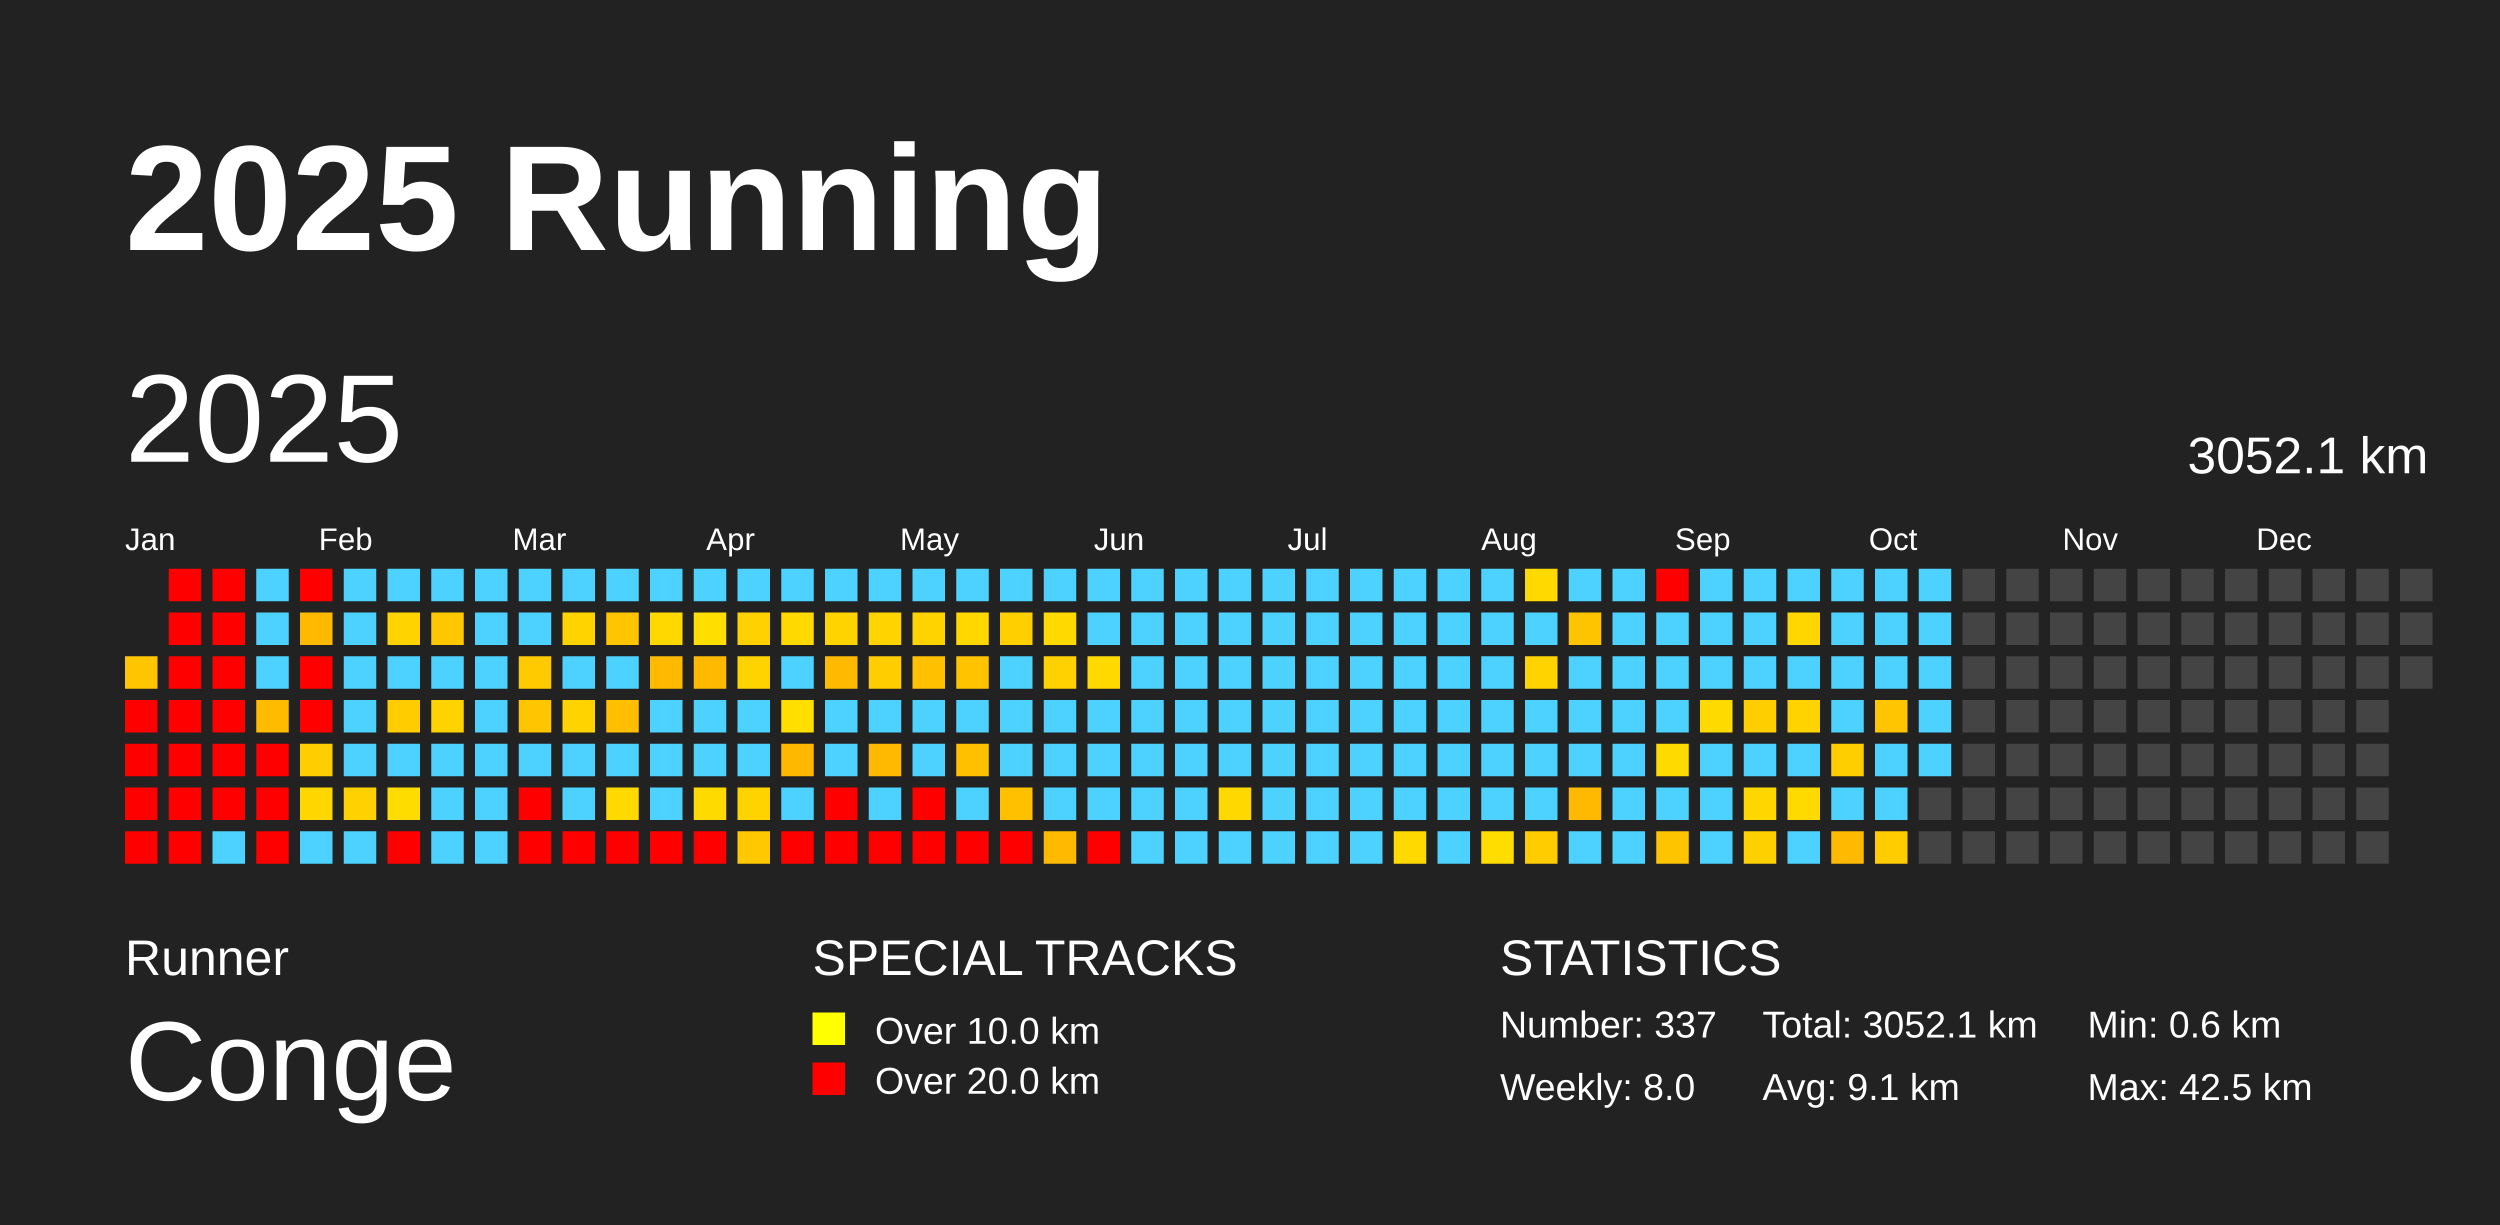
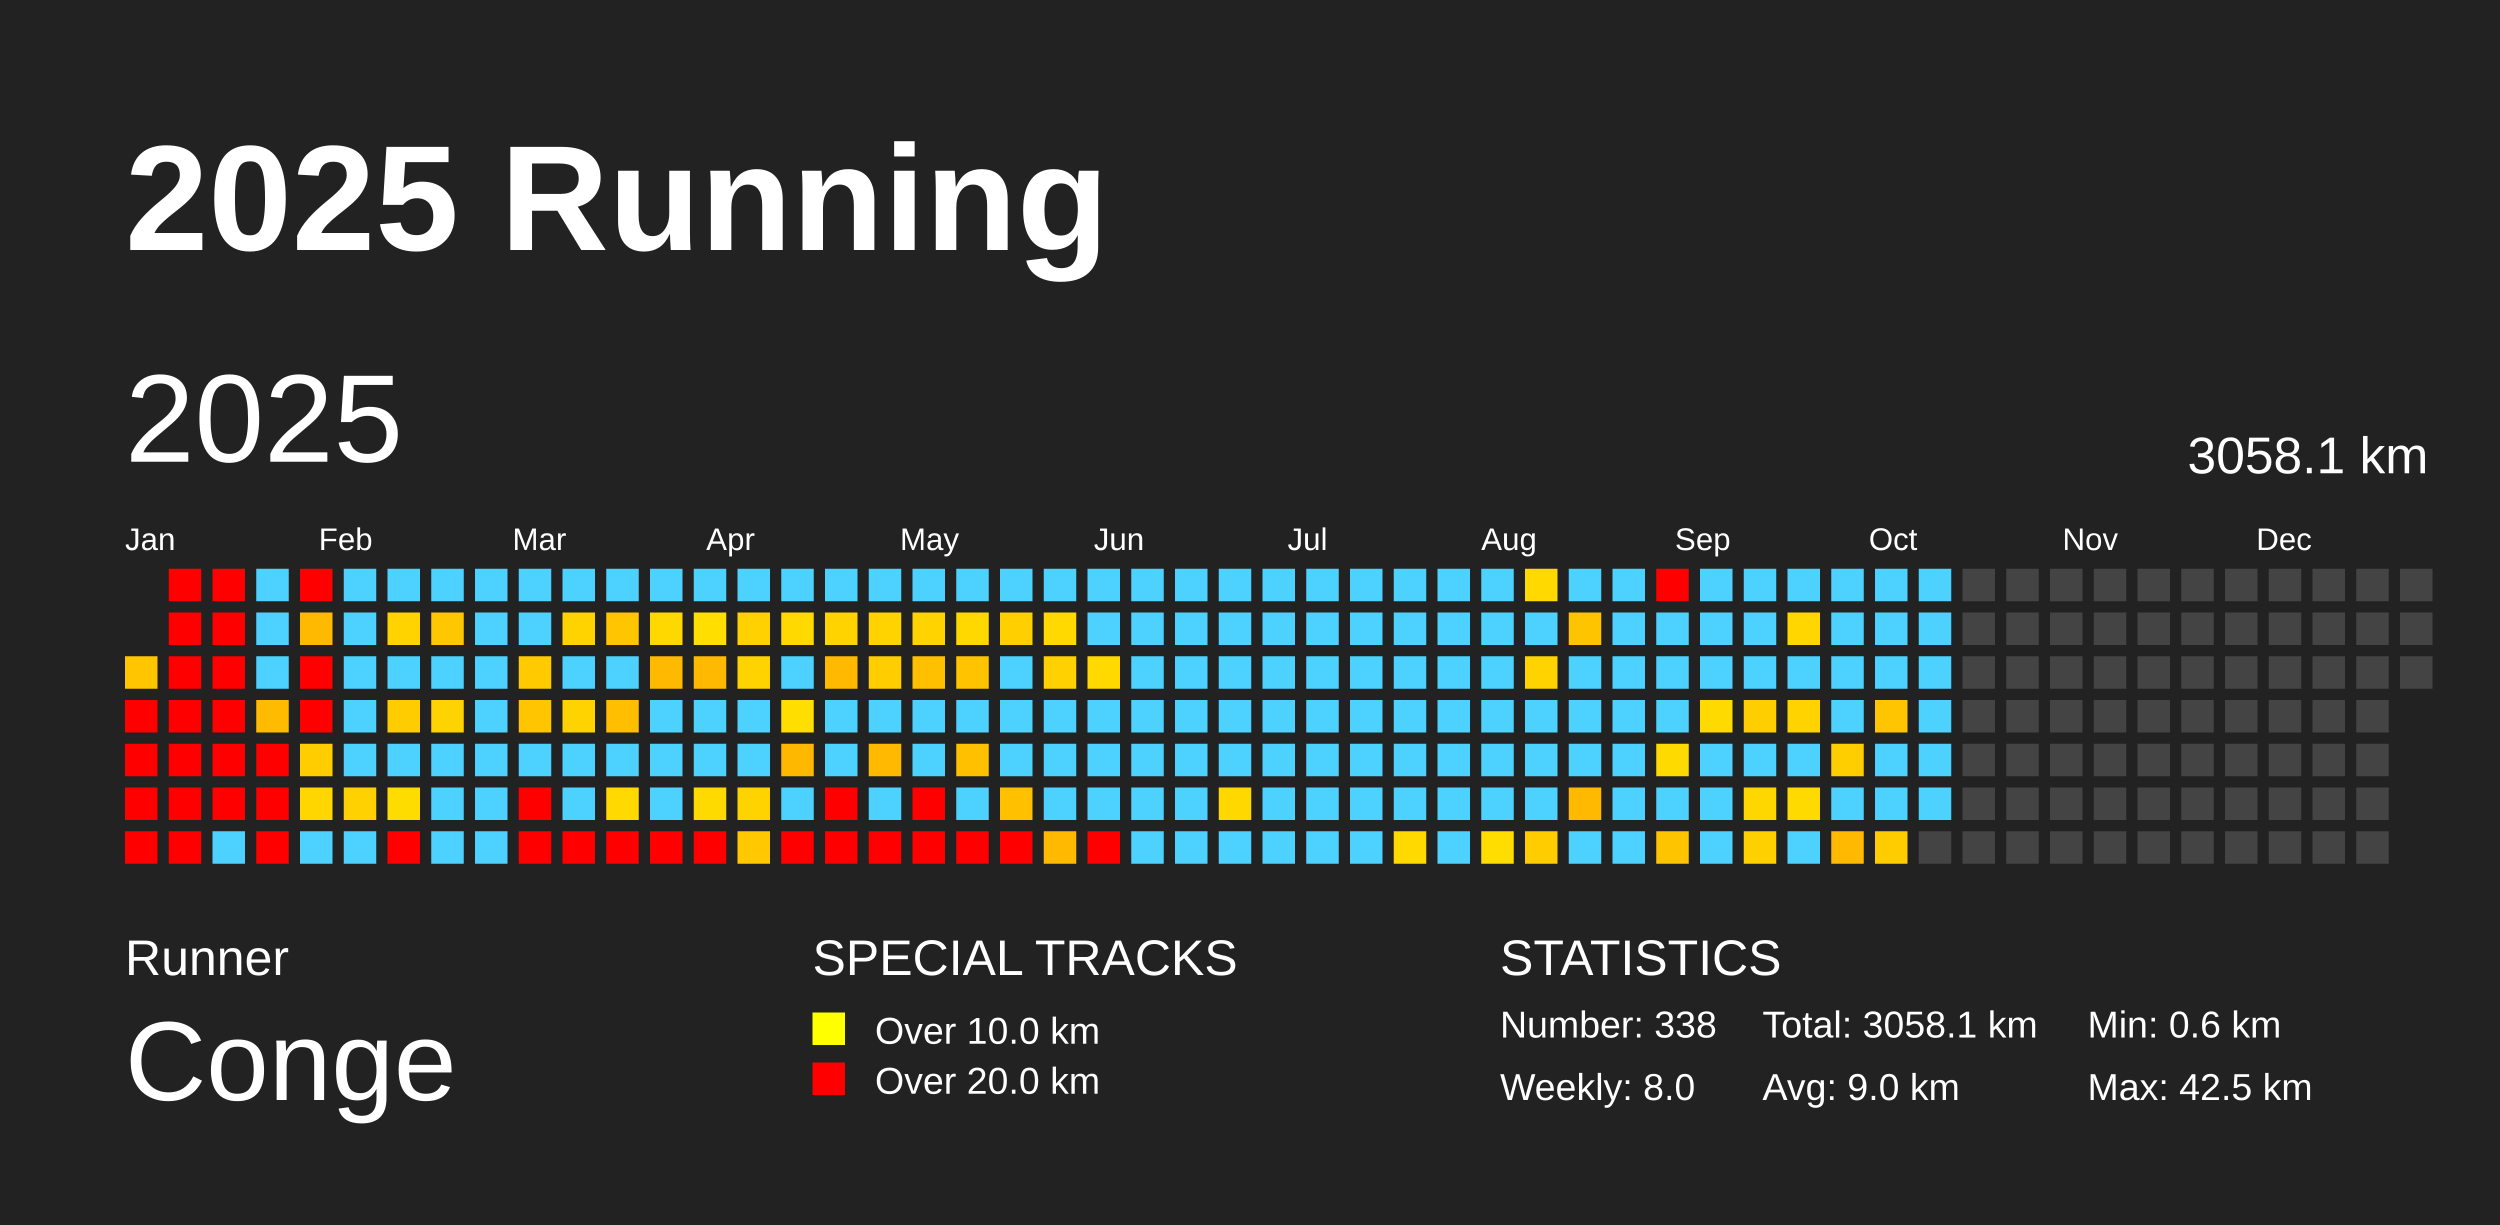
<svg xmlns="http://www.w3.org/2000/svg" baseProfile="full" height="98mm" version="1.1" viewBox="0,0,200,98" width="200mm">
  <defs />
  <rect fill="#222222" height="98" width="200" x="0" y="0" />
  <text fill="#FFFFFF" style="font-size:12px; font-family:Arial; font-weight:bold;" x="10" y="20">2025 Running</text>
  <text fill="#FFFFFF" style="font-size:4px; font-family:Arial" x="10" y="78">Runner</text>
  <text fill="#FFFFFF" style="font-size:9px; font-family:Arial" x="10" y="88">Conge</text>
  <text fill="#FFFFFF" style="font-size:4px; font-family:Arial" x="65" y="78">SPECIAL TRACKS</text>
  <rect fill="yellow" height="2.6" width="2.6" x="65" y="81" />
  <text fill="#FFFFFF" style="font-size:3px; font-family:Arial" x="70" y="83.5">Over 10.0 km</text>
  <rect fill="red" height="2.6" width="2.6" x="65" y="85" />
  <text fill="#FFFFFF" style="font-size:3px; font-family:Arial" x="70" y="87.5">Over 20.0 km</text>
  <text fill="#FFFFFF" style="font-size:4px; font-family:Arial" x="120" y="78">STATISTICS</text>
-   <text fill="#FFFFFF" style="font-size:3px; font-family:Arial" x="120" y="83">Number: 337</text>
+   <text fill="#FFFFFF" style="font-size:3px; font-family:Arial" x="120" y="83">Number: 338</text>
  <text fill="#FFFFFF" style="font-size:3px; font-family:Arial" x="120" y="88">Weekly: 8.0</text>
-   <text fill="#FFFFFF" style="font-size:3px; font-family:Arial" x="141" y="83">Total: 3052.1 km</text>
-   <text fill="#FFFFFF" style="font-size:3px; font-family:Arial" x="141" y="88">Avg: 9.1 km</text>
+   <text fill="#FFFFFF" style="font-size:3px; font-family:Arial" x="141" y="83">Total: 3058.1 km</text>
+   <text fill="#FFFFFF" style="font-size:3px; font-family:Arial" x="141" y="88">Avg: 9.0 km</text>
  <text fill="#FFFFFF" style="font-size:3px; font-family:Arial" x="167" y="83">Min: 0.6 km</text>
  <text fill="#FFFFFF" style="font-size:3px; font-family:Arial" x="167" y="88">Max: 42.5 km</text>
  <text dominant-baseline="hanging" fill="#FFFFFF" style="font-size:10.0px; font-family:Arial;" x="10" y="30">2025</text>
-   <text dominant-baseline="hanging" fill="#FFFFFF" style="font-size:4.125px; font-family:Arial;" x="175" y="35">3052.1 km</text>
+   <text dominant-baseline="hanging" fill="#FFFFFF" style="font-size:4.125px; font-family:Arial;" x="175" y="35">3058.1 km</text>
  <text fill="#FFFFFF" style="font-size:2.5px; font-family:Arial" x="10.0" y="44">Jan</text>
  <text fill="#FFFFFF" style="font-size:2.5px; font-family:Arial" x="25.5" y="44">Feb</text>
  <text fill="#FFFFFF" style="font-size:2.5px; font-family:Arial" x="41.0" y="44">Mar</text>
  <text fill="#FFFFFF" style="font-size:2.5px; font-family:Arial" x="56.5" y="44">Apr</text>
  <text fill="#FFFFFF" style="font-size:2.5px; font-family:Arial" x="72.0" y="44">May</text>
  <text fill="#FFFFFF" style="font-size:2.5px; font-family:Arial" x="87.5" y="44">Jun</text>
  <text fill="#FFFFFF" style="font-size:2.5px; font-family:Arial" x="103.0" y="44">Jul</text>
  <text fill="#FFFFFF" style="font-size:2.5px; font-family:Arial" x="118.5" y="44">Aug</text>
  <text fill="#FFFFFF" style="font-size:2.5px; font-family:Arial" x="134.0" y="44">Sep</text>
  <text fill="#FFFFFF" style="font-size:2.5px; font-family:Arial" x="149.5" y="44">Oct</text>
  <text fill="#FFFFFF" style="font-size:2.5px; font-family:Arial" x="165.0" y="44">Nov</text>
  <text fill="#FFFFFF" style="font-size:2.5px; font-family:Arial" x="180.5" y="44">Dec</text>
  <rect fill="#ffc600" height="2.6" width="2.6" x="10.0" y="52.5" />
  <rect fill="red" height="2.6" width="2.6" x="10.0" y="56.0" />
  <rect fill="red" height="2.6" width="2.6" x="10.0" y="59.5" />
  <rect fill="red" height="2.6" width="2.6" x="10.0" y="63.0" />
  <rect fill="red" height="2.6" width="2.6" x="10.0" y="66.5" />
  <rect fill="red" height="2.6" width="2.6" x="13.5" y="45.5" />
  <rect fill="red" height="2.6" width="2.6" x="13.5" y="49.0" />
  <rect fill="red" height="2.6" width="2.6" x="13.5" y="52.5" />
  <rect fill="red" height="2.6" width="2.6" x="13.5" y="56.0" />
  <rect fill="red" height="2.6" width="2.6" x="13.5" y="59.5" />
  <rect fill="red" height="2.6" width="2.6" x="13.5" y="63.0" />
  <rect fill="red" height="2.6" width="2.6" x="13.5" y="66.5" />
  <rect fill="red" height="2.6" width="2.6" x="17.0" y="45.5" />
  <rect fill="red" height="2.6" width="2.6" x="17.0" y="49.0" />
  <rect fill="red" height="2.6" width="2.6" x="17.0" y="52.5" />
  <rect fill="red" height="2.6" width="2.6" x="17.0" y="56.0" />
  <rect fill="red" height="2.6" width="2.6" x="17.0" y="59.5" />
  <rect fill="red" height="2.6" width="2.6" x="17.0" y="63.0" />
  <rect fill="#4dd2ff" height="2.6" width="2.6" x="17.0" y="66.5" />
  <rect fill="#4dd2ff" height="2.6" width="2.6" x="20.5" y="45.5" />
  <rect fill="#4dd2ff" height="2.6" width="2.6" x="20.5" y="49.0" />
  <rect fill="#4dd2ff" height="2.6" width="2.6" x="20.5" y="52.5" />
  <rect fill="#ffbb00" height="2.6" width="2.6" x="20.5" y="56.0" />
  <rect fill="red" height="2.6" width="2.6" x="20.5" y="59.5" />
  <rect fill="red" height="2.6" width="2.6" x="20.5" y="63.0" />
  <rect fill="red" height="2.6" width="2.6" x="20.5" y="66.5" />
  <rect fill="red" height="2.6" width="2.6" x="24.0" y="45.5" />
  <rect fill="#ffba00" height="2.6" width="2.6" x="24.0" y="49.0" />
  <rect fill="red" height="2.6" width="2.6" x="24.0" y="52.5" />
  <rect fill="red" height="2.6" width="2.6" x="24.0" y="56.0" />
  <rect fill="#ffcd00" height="2.6" width="2.6" x="24.0" y="59.5" />
  <rect fill="#ffd600" height="2.6" width="2.6" x="24.0" y="63.0" />
  <rect fill="#4dd2ff" height="2.6" width="2.6" x="24.0" y="66.5" />
  <rect fill="#4dd2ff" height="2.6" width="2.6" x="27.5" y="45.5" />
  <rect fill="#4dd2ff" height="2.6" width="2.6" x="27.5" y="49.0" />
  <rect fill="#4dd2ff" height="2.6" width="2.6" x="27.5" y="52.5" />
  <rect fill="#4dd2ff" height="2.6" width="2.6" x="27.5" y="56.0" />
  <rect fill="#4dd2ff" height="2.6" width="2.6" x="27.5" y="59.5" />
  <rect fill="#ffd100" height="2.6" width="2.6" x="27.5" y="63.0" />
  <rect fill="#4dd2ff" height="2.6" width="2.6" x="27.5" y="66.5" />
  <rect fill="#4dd2ff" height="2.6" width="2.6" x="31.0" y="45.5" />
  <rect fill="#ffd300" height="2.6" width="2.6" x="31.0" y="49.0" />
  <rect fill="#4dd2ff" height="2.6" width="2.6" x="31.0" y="52.5" />
  <rect fill="#ffcc00" height="2.6" width="2.6" x="31.0" y="56.0" />
  <rect fill="#4dd2ff" height="2.6" width="2.6" x="31.0" y="59.5" />
  <rect fill="#ffdc00" height="2.6" width="2.6" x="31.0" y="63.0" />
  <rect fill="red" height="2.6" width="2.6" x="31.0" y="66.5" />
  <rect fill="#4dd2ff" height="2.6" width="2.6" x="34.5" y="45.5" />
  <rect fill="#ffc700" height="2.6" width="2.6" x="34.5" y="49.0" />
  <rect fill="#4dd2ff" height="2.6" width="2.6" x="34.5" y="52.5" />
  <rect fill="#ffd300" height="2.6" width="2.6" x="34.5" y="56.0" />
  <rect fill="#4dd2ff" height="2.6" width="2.6" x="34.5" y="59.5" />
  <rect fill="#4dd2ff" height="2.6" width="2.6" x="34.5" y="63.0" />
  <rect fill="#4dd2ff" height="2.6" width="2.6" x="34.5" y="66.5" />
  <rect fill="#4dd2ff" height="2.6" width="2.6" x="38.0" y="45.5" />
  <rect fill="#4dd2ff" height="2.6" width="2.6" x="38.0" y="49.0" />
  <rect fill="#4dd2ff" height="2.6" width="2.6" x="38.0" y="52.5" />
  <rect fill="#4dd2ff" height="2.6" width="2.6" x="38.0" y="56.0" />
  <rect fill="#4dd2ff" height="2.6" width="2.6" x="38.0" y="59.5" />
  <rect fill="#4dd2ff" height="2.6" width="2.6" x="38.0" y="63.0" />
  <rect fill="#4dd2ff" height="2.6" width="2.6" x="38.0" y="66.5" />
  <rect fill="#4dd2ff" height="2.6" width="2.6" x="41.5" y="45.5" />
  <rect fill="#4dd2ff" height="2.6" width="2.6" x="41.5" y="49.0" />
  <rect fill="#ffcb00" height="2.6" width="2.6" x="41.5" y="52.5" />
  <rect fill="#ffc600" height="2.6" width="2.6" x="41.5" y="56.0" />
  <rect fill="#4dd2ff" height="2.6" width="2.6" x="41.5" y="59.5" />
  <rect fill="red" height="2.6" width="2.6" x="41.5" y="63.0" />
  <rect fill="red" height="2.6" width="2.6" x="41.5" y="66.5" />
  <rect fill="#4dd2ff" height="2.6" width="2.6" x="45.0" y="45.5" />
  <rect fill="#ffd300" height="2.6" width="2.6" x="45.0" y="49.0" />
  <rect fill="#4dd2ff" height="2.6" width="2.6" x="45.0" y="52.5" />
  <rect fill="#ffd300" height="2.6" width="2.6" x="45.0" y="56.0" />
  <rect fill="#4dd2ff" height="2.6" width="2.6" x="45.0" y="59.5" />
  <rect fill="#4dd2ff" height="2.6" width="2.6" x="45.0" y="63.0" />
  <rect fill="red" height="2.6" width="2.6" x="45.0" y="66.5" />
  <rect fill="#4dd2ff" height="2.6" width="2.6" x="48.5" y="45.5" />
  <rect fill="#ffc500" height="2.6" width="2.6" x="48.5" y="49.0" />
  <rect fill="#4dd2ff" height="2.6" width="2.6" x="48.5" y="52.5" />
  <rect fill="#ffbe00" height="2.6" width="2.6" x="48.5" y="56.0" />
  <rect fill="#4dd2ff" height="2.6" width="2.6" x="48.5" y="59.5" />
  <rect fill="#ffd900" height="2.6" width="2.6" x="48.5" y="63.0" />
  <rect fill="red" height="2.6" width="2.6" x="48.5" y="66.5" />
  <rect fill="#4dd2ff" height="2.6" width="2.6" x="52.0" y="45.5" />
  <rect fill="#ffd800" height="2.6" width="2.6" x="52.0" y="49.0" />
  <rect fill="#ffba00" height="2.6" width="2.6" x="52.0" y="52.5" />
  <rect fill="#4dd2ff" height="2.6" width="2.6" x="52.0" y="56.0" />
  <rect fill="#4dd2ff" height="2.6" width="2.6" x="52.0" y="59.5" />
  <rect fill="#4dd2ff" height="2.6" width="2.6" x="52.0" y="63.0" />
  <rect fill="red" height="2.6" width="2.6" x="52.0" y="66.5" />
  <rect fill="#4dd2ff" height="2.6" width="2.6" x="55.5" y="45.5" />
  <rect fill="#ffde00" height="2.6" width="2.6" x="55.5" y="49.0" />
  <rect fill="#ffba00" height="2.6" width="2.6" x="55.5" y="52.5" />
  <rect fill="#4dd2ff" height="2.6" width="2.6" x="55.5" y="56.0" />
  <rect fill="#4dd2ff" height="2.6" width="2.6" x="55.5" y="59.5" />
  <rect fill="#ffda00" height="2.6" width="2.6" x="55.5" y="63.0" />
  <rect fill="red" height="2.6" width="2.6" x="55.5" y="66.5" />
  <rect fill="#4dd2ff" height="2.6" width="2.6" x="59.0" y="45.5" />
  <rect fill="#ffd100" height="2.6" width="2.6" x="59.0" y="49.0" />
  <rect fill="#ffd300" height="2.6" width="2.6" x="59.0" y="52.5" />
  <rect fill="#4dd2ff" height="2.6" width="2.6" x="59.0" y="56.0" />
  <rect fill="#4dd2ff" height="2.6" width="2.6" x="59.0" y="59.5" />
  <rect fill="#ffd300" height="2.6" width="2.6" x="59.0" y="63.0" />
  <rect fill="#ffc800" height="2.6" width="2.6" x="59.0" y="66.5" />
  <rect fill="#4dd2ff" height="2.6" width="2.6" x="62.5" y="45.5" />
  <rect fill="#ffd900" height="2.6" width="2.6" x="62.5" y="49.0" />
  <rect fill="#4dd2ff" height="2.6" width="2.6" x="62.5" y="52.5" />
  <rect fill="#ffde00" height="2.6" width="2.6" x="62.5" y="56.0" />
  <rect fill="#ffb800" height="2.6" width="2.6" x="62.5" y="59.5" />
  <rect fill="#4dd2ff" height="2.6" width="2.6" x="62.5" y="63.0" />
  <rect fill="red" height="2.6" width="2.6" x="62.5" y="66.5" />
  <rect fill="#4dd2ff" height="2.6" width="2.6" x="66.0" y="45.5" />
  <rect fill="#ffd300" height="2.6" width="2.6" x="66.0" y="49.0" />
  <rect fill="#ffba00" height="2.6" width="2.6" x="66.0" y="52.5" />
  <rect fill="#4dd2ff" height="2.6" width="2.6" x="66.0" y="56.0" />
  <rect fill="#4dd2ff" height="2.6" width="2.6" x="66.0" y="59.5" />
  <rect fill="red" height="2.6" width="2.6" x="66.0" y="63.0" />
  <rect fill="red" height="2.6" width="2.6" x="66.0" y="66.5" />
  <rect fill="#4dd2ff" height="2.6" width="2.6" x="69.5" y="45.5" />
  <rect fill="#ffd300" height="2.6" width="2.6" x="69.5" y="49.0" />
  <rect fill="#ffcd00" height="2.6" width="2.6" x="69.5" y="52.5" />
  <rect fill="#4dd2ff" height="2.6" width="2.6" x="69.5" y="56.0" />
  <rect fill="#ffba00" height="2.6" width="2.6" x="69.5" y="59.5" />
  <rect fill="#4dd2ff" height="2.6" width="2.6" x="69.5" y="63.0" />
  <rect fill="red" height="2.6" width="2.6" x="69.5" y="66.5" />
  <rect fill="#4dd2ff" height="2.6" width="2.6" x="73.0" y="45.5" />
  <rect fill="#ffd300" height="2.6" width="2.6" x="73.0" y="49.0" />
  <rect fill="#ffc000" height="2.6" width="2.6" x="73.0" y="52.5" />
  <rect fill="#4dd2ff" height="2.6" width="2.6" x="73.0" y="56.0" />
  <rect fill="#4dd2ff" height="2.6" width="2.6" x="73.0" y="59.5" />
  <rect fill="red" height="2.6" width="2.6" x="73.0" y="63.0" />
  <rect fill="red" height="2.6" width="2.6" x="73.0" y="66.5" />
  <rect fill="#4dd2ff" height="2.6" width="2.6" x="76.5" y="45.5" />
  <rect fill="#ffd800" height="2.6" width="2.6" x="76.5" y="49.0" />
  <rect fill="#ffc300" height="2.6" width="2.6" x="76.5" y="52.5" />
  <rect fill="#4dd2ff" height="2.6" width="2.6" x="76.5" y="56.0" />
  <rect fill="#ffc000" height="2.6" width="2.6" x="76.5" y="59.5" />
  <rect fill="#4dd2ff" height="2.6" width="2.6" x="76.5" y="63.0" />
  <rect fill="red" height="2.6" width="2.6" x="76.5" y="66.5" />
  <rect fill="#4dd2ff" height="2.6" width="2.6" x="80.0" y="45.5" />
  <rect fill="#ffcf00" height="2.6" width="2.6" x="80.0" y="49.0" />
  <rect fill="#4dd2ff" height="2.6" width="2.6" x="80.0" y="52.5" />
  <rect fill="#4dd2ff" height="2.6" width="2.6" x="80.0" y="56.0" />
  <rect fill="#4dd2ff" height="2.6" width="2.6" x="80.0" y="59.5" />
  <rect fill="#ffc000" height="2.6" width="2.6" x="80.0" y="63.0" />
  <rect fill="red" height="2.6" width="2.6" x="80.0" y="66.5" />
  <rect fill="#4dd2ff" height="2.6" width="2.6" x="83.5" y="45.5" />
  <rect fill="#ffd900" height="2.6" width="2.6" x="83.5" y="49.0" />
  <rect fill="#ffd100" height="2.6" width="2.6" x="83.5" y="52.5" />
  <rect fill="#4dd2ff" height="2.6" width="2.6" x="83.5" y="56.0" />
  <rect fill="#4dd2ff" height="2.6" width="2.6" x="83.5" y="59.5" />
  <rect fill="#4dd2ff" height="2.6" width="2.6" x="83.5" y="63.0" />
  <rect fill="#ffba00" height="2.6" width="2.6" x="83.5" y="66.5" />
  <rect fill="#4dd2ff" height="2.6" width="2.6" x="87.0" y="45.5" />
  <rect fill="#4dd2ff" height="2.6" width="2.6" x="87.0" y="49.0" />
  <rect fill="#ffd900" height="2.6" width="2.6" x="87.0" y="52.5" />
  <rect fill="#4dd2ff" height="2.6" width="2.6" x="87.0" y="56.0" />
  <rect fill="#4dd2ff" height="2.6" width="2.6" x="87.0" y="59.5" />
  <rect fill="#4dd2ff" height="2.6" width="2.6" x="87.0" y="63.0" />
  <rect fill="red" height="2.6" width="2.6" x="87.0" y="66.5" />
  <rect fill="#4dd2ff" height="2.6" width="2.6" x="90.5" y="45.5" />
  <rect fill="#4dd2ff" height="2.6" width="2.6" x="90.5" y="49.0" />
  <rect fill="#4dd2ff" height="2.6" width="2.6" x="90.5" y="52.5" />
  <rect fill="#4dd2ff" height="2.6" width="2.6" x="90.5" y="56.0" />
  <rect fill="#4dd2ff" height="2.6" width="2.6" x="90.5" y="59.5" />
  <rect fill="#4dd2ff" height="2.6" width="2.6" x="90.5" y="63.0" />
  <rect fill="#4dd2ff" height="2.6" width="2.6" x="90.5" y="66.5" />
  <rect fill="#4dd2ff" height="2.6" width="2.6" x="94.0" y="45.5" />
  <rect fill="#4dd2ff" height="2.6" width="2.6" x="94.0" y="49.0" />
  <rect fill="#4dd2ff" height="2.6" width="2.6" x="94.0" y="52.5" />
  <rect fill="#4dd2ff" height="2.6" width="2.6" x="94.0" y="56.0" />
  <rect fill="#4dd2ff" height="2.6" width="2.6" x="94.0" y="59.5" />
  <rect fill="#4dd2ff" height="2.6" width="2.6" x="94.0" y="63.0" />
  <rect fill="#4dd2ff" height="2.6" width="2.6" x="94.0" y="66.5" />
  <rect fill="#4dd2ff" height="2.6" width="2.6" x="97.5" y="45.5" />
  <rect fill="#4dd2ff" height="2.6" width="2.6" x="97.5" y="49.0" />
  <rect fill="#4dd2ff" height="2.6" width="2.6" x="97.5" y="52.5" />
  <rect fill="#4dd2ff" height="2.6" width="2.6" x="97.5" y="56.0" />
  <rect fill="#4dd2ff" height="2.6" width="2.6" x="97.5" y="59.5" />
  <rect fill="#ffd800" height="2.6" width="2.6" x="97.5" y="63.0" />
  <rect fill="#4dd2ff" height="2.6" width="2.6" x="97.5" y="66.5" />
  <rect fill="#4dd2ff" height="2.6" width="2.6" x="101.0" y="45.5" />
  <rect fill="#4dd2ff" height="2.6" width="2.6" x="101.0" y="49.0" />
  <rect fill="#4dd2ff" height="2.6" width="2.6" x="101.0" y="52.5" />
  <rect fill="#4dd2ff" height="2.6" width="2.6" x="101.0" y="56.0" />
  <rect fill="#4dd2ff" height="2.6" width="2.6" x="101.0" y="59.5" />
  <rect fill="#4dd2ff" height="2.6" width="2.6" x="101.0" y="63.0" />
  <rect fill="#4dd2ff" height="2.6" width="2.6" x="101.0" y="66.5" />
  <rect fill="#4dd2ff" height="2.6" width="2.6" x="104.5" y="45.5" />
  <rect fill="#4dd2ff" height="2.6" width="2.6" x="104.5" y="49.0" />
  <rect fill="#4dd2ff" height="2.6" width="2.6" x="104.5" y="52.5" />
  <rect fill="#4dd2ff" height="2.6" width="2.6" x="104.5" y="56.0" />
  <rect fill="#4dd2ff" height="2.6" width="2.6" x="104.5" y="59.5" />
  <rect fill="#4dd2ff" height="2.6" width="2.6" x="104.5" y="63.0" />
  <rect fill="#4dd2ff" height="2.6" width="2.6" x="104.5" y="66.5" />
  <rect fill="#4dd2ff" height="2.6" width="2.6" x="108.0" y="45.5" />
  <rect fill="#4dd2ff" height="2.6" width="2.6" x="108.0" y="49.0" />
  <rect fill="#4dd2ff" height="2.6" width="2.6" x="108.0" y="52.5" />
  <rect fill="#4dd2ff" height="2.6" width="2.6" x="108.0" y="56.0" />
  <rect fill="#4dd2ff" height="2.6" width="2.6" x="108.0" y="59.5" />
  <rect fill="#4dd2ff" height="2.6" width="2.6" x="108.0" y="63.0" />
  <rect fill="#4dd2ff" height="2.6" width="2.6" x="108.0" y="66.5" />
  <rect fill="#4dd2ff" height="2.6" width="2.6" x="111.5" y="45.5" />
  <rect fill="#4dd2ff" height="2.6" width="2.6" x="111.5" y="49.0" />
  <rect fill="#4dd2ff" height="2.6" width="2.6" x="111.5" y="52.5" />
  <rect fill="#4dd2ff" height="2.6" width="2.6" x="111.5" y="56.0" />
  <rect fill="#4dd2ff" height="2.6" width="2.6" x="111.5" y="59.5" />
  <rect fill="#4dd2ff" height="2.6" width="2.6" x="111.5" y="63.0" />
  <rect fill="#ffd900" height="2.6" width="2.6" x="111.5" y="66.5" />
  <rect fill="#4dd2ff" height="2.6" width="2.6" x="115.0" y="45.5" />
  <rect fill="#4dd2ff" height="2.6" width="2.6" x="115.0" y="49.0" />
  <rect fill="#4dd2ff" height="2.6" width="2.6" x="115.0" y="52.5" />
  <rect fill="#4dd2ff" height="2.6" width="2.6" x="115.0" y="56.0" />
  <rect fill="#4dd2ff" height="2.6" width="2.6" x="115.0" y="59.5" />
  <rect fill="#4dd2ff" height="2.6" width="2.6" x="115.0" y="63.0" />
  <rect fill="#4dd2ff" height="2.6" width="2.6" x="115.0" y="66.5" />
  <rect fill="#4dd2ff" height="2.6" width="2.6" x="118.5" y="45.5" />
  <rect fill="#4dd2ff" height="2.6" width="2.6" x="118.5" y="49.0" />
  <rect fill="#4dd2ff" height="2.6" width="2.6" x="118.5" y="52.5" />
  <rect fill="#4dd2ff" height="2.6" width="2.6" x="118.5" y="56.0" />
  <rect fill="#4dd2ff" height="2.6" width="2.6" x="118.5" y="59.5" />
  <rect fill="#4dd2ff" height="2.6" width="2.6" x="118.5" y="63.0" />
  <rect fill="#ffdd00" height="2.6" width="2.6" x="118.5" y="66.5" />
  <rect fill="#ffd900" height="2.6" width="2.6" x="122.0" y="45.5" />
  <rect fill="#4dd2ff" height="2.6" width="2.6" x="122.0" y="49.0" />
  <rect fill="#ffd300" height="2.6" width="2.6" x="122.0" y="52.5" />
  <rect fill="#4dd2ff" height="2.6" width="2.6" x="122.0" y="56.0" />
  <rect fill="#4dd2ff" height="2.6" width="2.6" x="122.0" y="59.5" />
  <rect fill="#4dd2ff" height="2.6" width="2.6" x="122.0" y="63.0" />
  <rect fill="#ffcc00" height="2.6" width="2.6" x="122.0" y="66.5" />
  <rect fill="#4dd2ff" height="2.6" width="2.6" x="125.5" y="45.5" />
  <rect fill="#ffc400" height="2.6" width="2.6" x="125.5" y="49.0" />
  <rect fill="#4dd2ff" height="2.6" width="2.6" x="125.5" y="52.5" />
  <rect fill="#4dd2ff" height="2.6" width="2.6" x="125.5" y="56.0" />
  <rect fill="#4dd2ff" height="2.6" width="2.6" x="125.5" y="59.5" />
  <rect fill="#ffb900" height="2.6" width="2.6" x="125.5" y="63.0" />
  <rect fill="#4dd2ff" height="2.6" width="2.6" x="125.5" y="66.5" />
  <rect fill="#4dd2ff" height="2.6" width="2.6" x="129.0" y="45.5" />
  <rect fill="#4dd2ff" height="2.6" width="2.6" x="129.0" y="49.0" />
  <rect fill="#4dd2ff" height="2.6" width="2.6" x="129.0" y="52.5" />
  <rect fill="#4dd2ff" height="2.6" width="2.6" x="129.0" y="56.0" />
  <rect fill="#4dd2ff" height="2.6" width="2.6" x="129.0" y="59.5" />
  <rect fill="#4dd2ff" height="2.6" width="2.6" x="129.0" y="63.0" />
  <rect fill="#4dd2ff" height="2.6" width="2.6" x="129.0" y="66.5" />
  <rect fill="red" height="2.6" width="2.6" x="132.5" y="45.5" />
  <rect fill="#4dd2ff" height="2.6" width="2.6" x="132.5" y="49.0" />
  <rect fill="#4dd2ff" height="2.6" width="2.6" x="132.5" y="52.5" />
  <rect fill="#4dd2ff" height="2.6" width="2.6" x="132.5" y="56.0" />
  <rect fill="#ffda00" height="2.6" width="2.6" x="132.5" y="59.5" />
  <rect fill="#4dd2ff" height="2.6" width="2.6" x="132.5" y="63.0" />
  <rect fill="#ffc400" height="2.6" width="2.6" x="132.5" y="66.5" />
  <rect fill="#4dd2ff" height="2.6" width="2.6" x="136.0" y="45.5" />
  <rect fill="#4dd2ff" height="2.6" width="2.6" x="136.0" y="49.0" />
  <rect fill="#4dd2ff" height="2.6" width="2.6" x="136.0" y="52.5" />
  <rect fill="#ffda00" height="2.6" width="2.6" x="136.0" y="56.0" />
  <rect fill="#4dd2ff" height="2.6" width="2.6" x="136.0" y="59.5" />
  <rect fill="#4dd2ff" height="2.6" width="2.6" x="136.0" y="63.0" />
  <rect fill="#4dd2ff" height="2.6" width="2.6" x="136.0" y="66.5" />
  <rect fill="#4dd2ff" height="2.6" width="2.6" x="139.5" y="45.5" />
  <rect fill="#4dd2ff" height="2.6" width="2.6" x="139.5" y="49.0" />
  <rect fill="#4dd2ff" height="2.6" width="2.6" x="139.5" y="52.5" />
  <rect fill="#ffce00" height="2.6" width="2.6" x="139.5" y="56.0" />
  <rect fill="#4dd2ff" height="2.6" width="2.6" x="139.5" y="59.5" />
  <rect fill="#ffd700" height="2.6" width="2.6" x="139.5" y="63.0" />
  <rect fill="#ffd000" height="2.6" width="2.6" x="139.5" y="66.5" />
  <rect fill="#4dd2ff" height="2.6" width="2.6" x="143.0" y="45.5" />
  <rect fill="#ffd600" height="2.6" width="2.6" x="143.0" y="49.0" />
  <rect fill="#4dd2ff" height="2.6" width="2.6" x="143.0" y="52.5" />
  <rect fill="#ffd300" height="2.6" width="2.6" x="143.0" y="56.0" />
  <rect fill="#4dd2ff" height="2.6" width="2.6" x="143.0" y="59.5" />
  <rect fill="#ffda00" height="2.6" width="2.6" x="143.0" y="63.0" />
  <rect fill="#4dd2ff" height="2.6" width="2.6" x="143.0" y="66.5" />
  <rect fill="#4dd2ff" height="2.6" width="2.6" x="146.5" y="45.5" />
  <rect fill="#4dd2ff" height="2.6" width="2.6" x="146.5" y="49.0" />
  <rect fill="#4dd2ff" height="2.6" width="2.6" x="146.5" y="52.5" />
  <rect fill="#4dd2ff" height="2.6" width="2.6" x="146.5" y="56.0" />
  <rect fill="#ffce00" height="2.6" width="2.6" x="146.5" y="59.5" />
  <rect fill="#4dd2ff" height="2.6" width="2.6" x="146.5" y="63.0" />
  <rect fill="#ffb900" height="2.6" width="2.6" x="146.5" y="66.5" />
  <rect fill="#4dd2ff" height="2.6" width="2.6" x="150.0" y="45.5" />
  <rect fill="#4dd2ff" height="2.6" width="2.6" x="150.0" y="49.0" />
  <rect fill="#4dd2ff" height="2.6" width="2.6" x="150.0" y="52.5" />
  <rect fill="#ffc500" height="2.6" width="2.6" x="150.0" y="56.0" />
  <rect fill="#4dd2ff" height="2.6" width="2.6" x="150.0" y="59.5" />
  <rect fill="#4dd2ff" height="2.6" width="2.6" x="150.0" y="63.0" />
  <rect fill="#ffcc00" height="2.6" width="2.6" x="150.0" y="66.5" />
  <rect fill="#4dd2ff" height="2.6" width="2.6" x="153.5" y="45.5" />
  <rect fill="#4dd2ff" height="2.6" width="2.6" x="153.5" y="49.0" />
  <rect fill="#4dd2ff" height="2.6" width="2.6" x="153.5" y="52.5" />
  <rect fill="#4dd2ff" height="2.6" width="2.6" x="153.5" y="56.0" />
  <rect fill="#4dd2ff" height="2.6" width="2.6" x="153.5" y="59.5" />
-   <rect fill="#444444" height="2.6" width="2.6" x="153.5" y="63.0" />
+   <rect fill="#4dd2ff" height="2.6" width="2.6" x="153.5" y="63.0" />
  <rect fill="#444444" height="2.6" width="2.6" x="153.5" y="66.5" />
  <rect fill="#444444" height="2.6" width="2.6" x="157.0" y="45.5" />
  <rect fill="#444444" height="2.6" width="2.6" x="157.0" y="49.0" />
  <rect fill="#444444" height="2.6" width="2.6" x="157.0" y="52.5" />
  <rect fill="#444444" height="2.6" width="2.6" x="157.0" y="56.0" />
  <rect fill="#444444" height="2.6" width="2.6" x="157.0" y="59.5" />
  <rect fill="#444444" height="2.6" width="2.6" x="157.0" y="63.0" />
  <rect fill="#444444" height="2.6" width="2.6" x="157.0" y="66.5" />
  <rect fill="#444444" height="2.6" width="2.6" x="160.5" y="45.5" />
  <rect fill="#444444" height="2.6" width="2.6" x="160.5" y="49.0" />
  <rect fill="#444444" height="2.6" width="2.6" x="160.5" y="52.5" />
  <rect fill="#444444" height="2.6" width="2.6" x="160.5" y="56.0" />
  <rect fill="#444444" height="2.6" width="2.6" x="160.5" y="59.5" />
  <rect fill="#444444" height="2.6" width="2.6" x="160.5" y="63.0" />
  <rect fill="#444444" height="2.6" width="2.6" x="160.5" y="66.5" />
  <rect fill="#444444" height="2.6" width="2.6" x="164.0" y="45.5" />
  <rect fill="#444444" height="2.6" width="2.6" x="164.0" y="49.0" />
  <rect fill="#444444" height="2.6" width="2.6" x="164.0" y="52.5" />
  <rect fill="#444444" height="2.6" width="2.6" x="164.0" y="56.0" />
  <rect fill="#444444" height="2.6" width="2.6" x="164.0" y="59.5" />
  <rect fill="#444444" height="2.6" width="2.6" x="164.0" y="63.0" />
  <rect fill="#444444" height="2.6" width="2.6" x="164.0" y="66.5" />
  <rect fill="#444444" height="2.6" width="2.6" x="167.5" y="45.5" />
  <rect fill="#444444" height="2.6" width="2.6" x="167.5" y="49.0" />
  <rect fill="#444444" height="2.6" width="2.6" x="167.5" y="52.5" />
  <rect fill="#444444" height="2.6" width="2.6" x="167.5" y="56.0" />
  <rect fill="#444444" height="2.6" width="2.6" x="167.5" y="59.5" />
  <rect fill="#444444" height="2.6" width="2.6" x="167.5" y="63.0" />
  <rect fill="#444444" height="2.6" width="2.6" x="167.5" y="66.5" />
  <rect fill="#444444" height="2.6" width="2.6" x="171.0" y="45.5" />
  <rect fill="#444444" height="2.6" width="2.6" x="171.0" y="49.0" />
  <rect fill="#444444" height="2.6" width="2.6" x="171.0" y="52.5" />
  <rect fill="#444444" height="2.6" width="2.6" x="171.0" y="56.0" />
  <rect fill="#444444" height="2.6" width="2.6" x="171.0" y="59.5" />
  <rect fill="#444444" height="2.6" width="2.6" x="171.0" y="63.0" />
  <rect fill="#444444" height="2.6" width="2.6" x="171.0" y="66.5" />
  <rect fill="#444444" height="2.6" width="2.6" x="174.5" y="45.5" />
  <rect fill="#444444" height="2.6" width="2.6" x="174.5" y="49.0" />
  <rect fill="#444444" height="2.6" width="2.6" x="174.5" y="52.5" />
  <rect fill="#444444" height="2.6" width="2.6" x="174.5" y="56.0" />
  <rect fill="#444444" height="2.6" width="2.6" x="174.5" y="59.5" />
  <rect fill="#444444" height="2.6" width="2.6" x="174.5" y="63.0" />
  <rect fill="#444444" height="2.6" width="2.6" x="174.5" y="66.5" />
  <rect fill="#444444" height="2.6" width="2.6" x="178.0" y="45.5" />
  <rect fill="#444444" height="2.6" width="2.6" x="178.0" y="49.0" />
  <rect fill="#444444" height="2.6" width="2.6" x="178.0" y="52.5" />
  <rect fill="#444444" height="2.6" width="2.6" x="178.0" y="56.0" />
  <rect fill="#444444" height="2.6" width="2.6" x="178.0" y="59.5" />
  <rect fill="#444444" height="2.6" width="2.6" x="178.0" y="63.0" />
  <rect fill="#444444" height="2.6" width="2.6" x="178.0" y="66.5" />
  <rect fill="#444444" height="2.6" width="2.6" x="181.5" y="45.5" />
  <rect fill="#444444" height="2.6" width="2.6" x="181.5" y="49.0" />
  <rect fill="#444444" height="2.6" width="2.6" x="181.5" y="52.5" />
  <rect fill="#444444" height="2.6" width="2.6" x="181.5" y="56.0" />
  <rect fill="#444444" height="2.6" width="2.6" x="181.5" y="59.5" />
  <rect fill="#444444" height="2.6" width="2.6" x="181.5" y="63.0" />
  <rect fill="#444444" height="2.6" width="2.6" x="181.5" y="66.5" />
  <rect fill="#444444" height="2.6" width="2.6" x="185.0" y="45.5" />
  <rect fill="#444444" height="2.6" width="2.6" x="185.0" y="49.0" />
  <rect fill="#444444" height="2.6" width="2.6" x="185.0" y="52.5" />
  <rect fill="#444444" height="2.6" width="2.6" x="185.0" y="56.0" />
  <rect fill="#444444" height="2.6" width="2.6" x="185.0" y="59.5" />
  <rect fill="#444444" height="2.6" width="2.6" x="185.0" y="63.0" />
  <rect fill="#444444" height="2.6" width="2.6" x="185.0" y="66.5" />
  <rect fill="#444444" height="2.6" width="2.6" x="188.5" y="45.5" />
  <rect fill="#444444" height="2.6" width="2.6" x="188.5" y="49.0" />
  <rect fill="#444444" height="2.6" width="2.6" x="188.5" y="52.5" />
  <rect fill="#444444" height="2.6" width="2.6" x="188.5" y="56.0" />
  <rect fill="#444444" height="2.6" width="2.6" x="188.5" y="59.5" />
  <rect fill="#444444" height="2.6" width="2.6" x="188.5" y="63.0" />
  <rect fill="#444444" height="2.6" width="2.6" x="188.5" y="66.5" />
  <rect fill="#444444" height="2.6" width="2.6" x="192.0" y="45.5" />
  <rect fill="#444444" height="2.6" width="2.6" x="192.0" y="49.0" />
  <rect fill="#444444" height="2.6" width="2.6" x="192.0" y="52.5" />
</svg>
